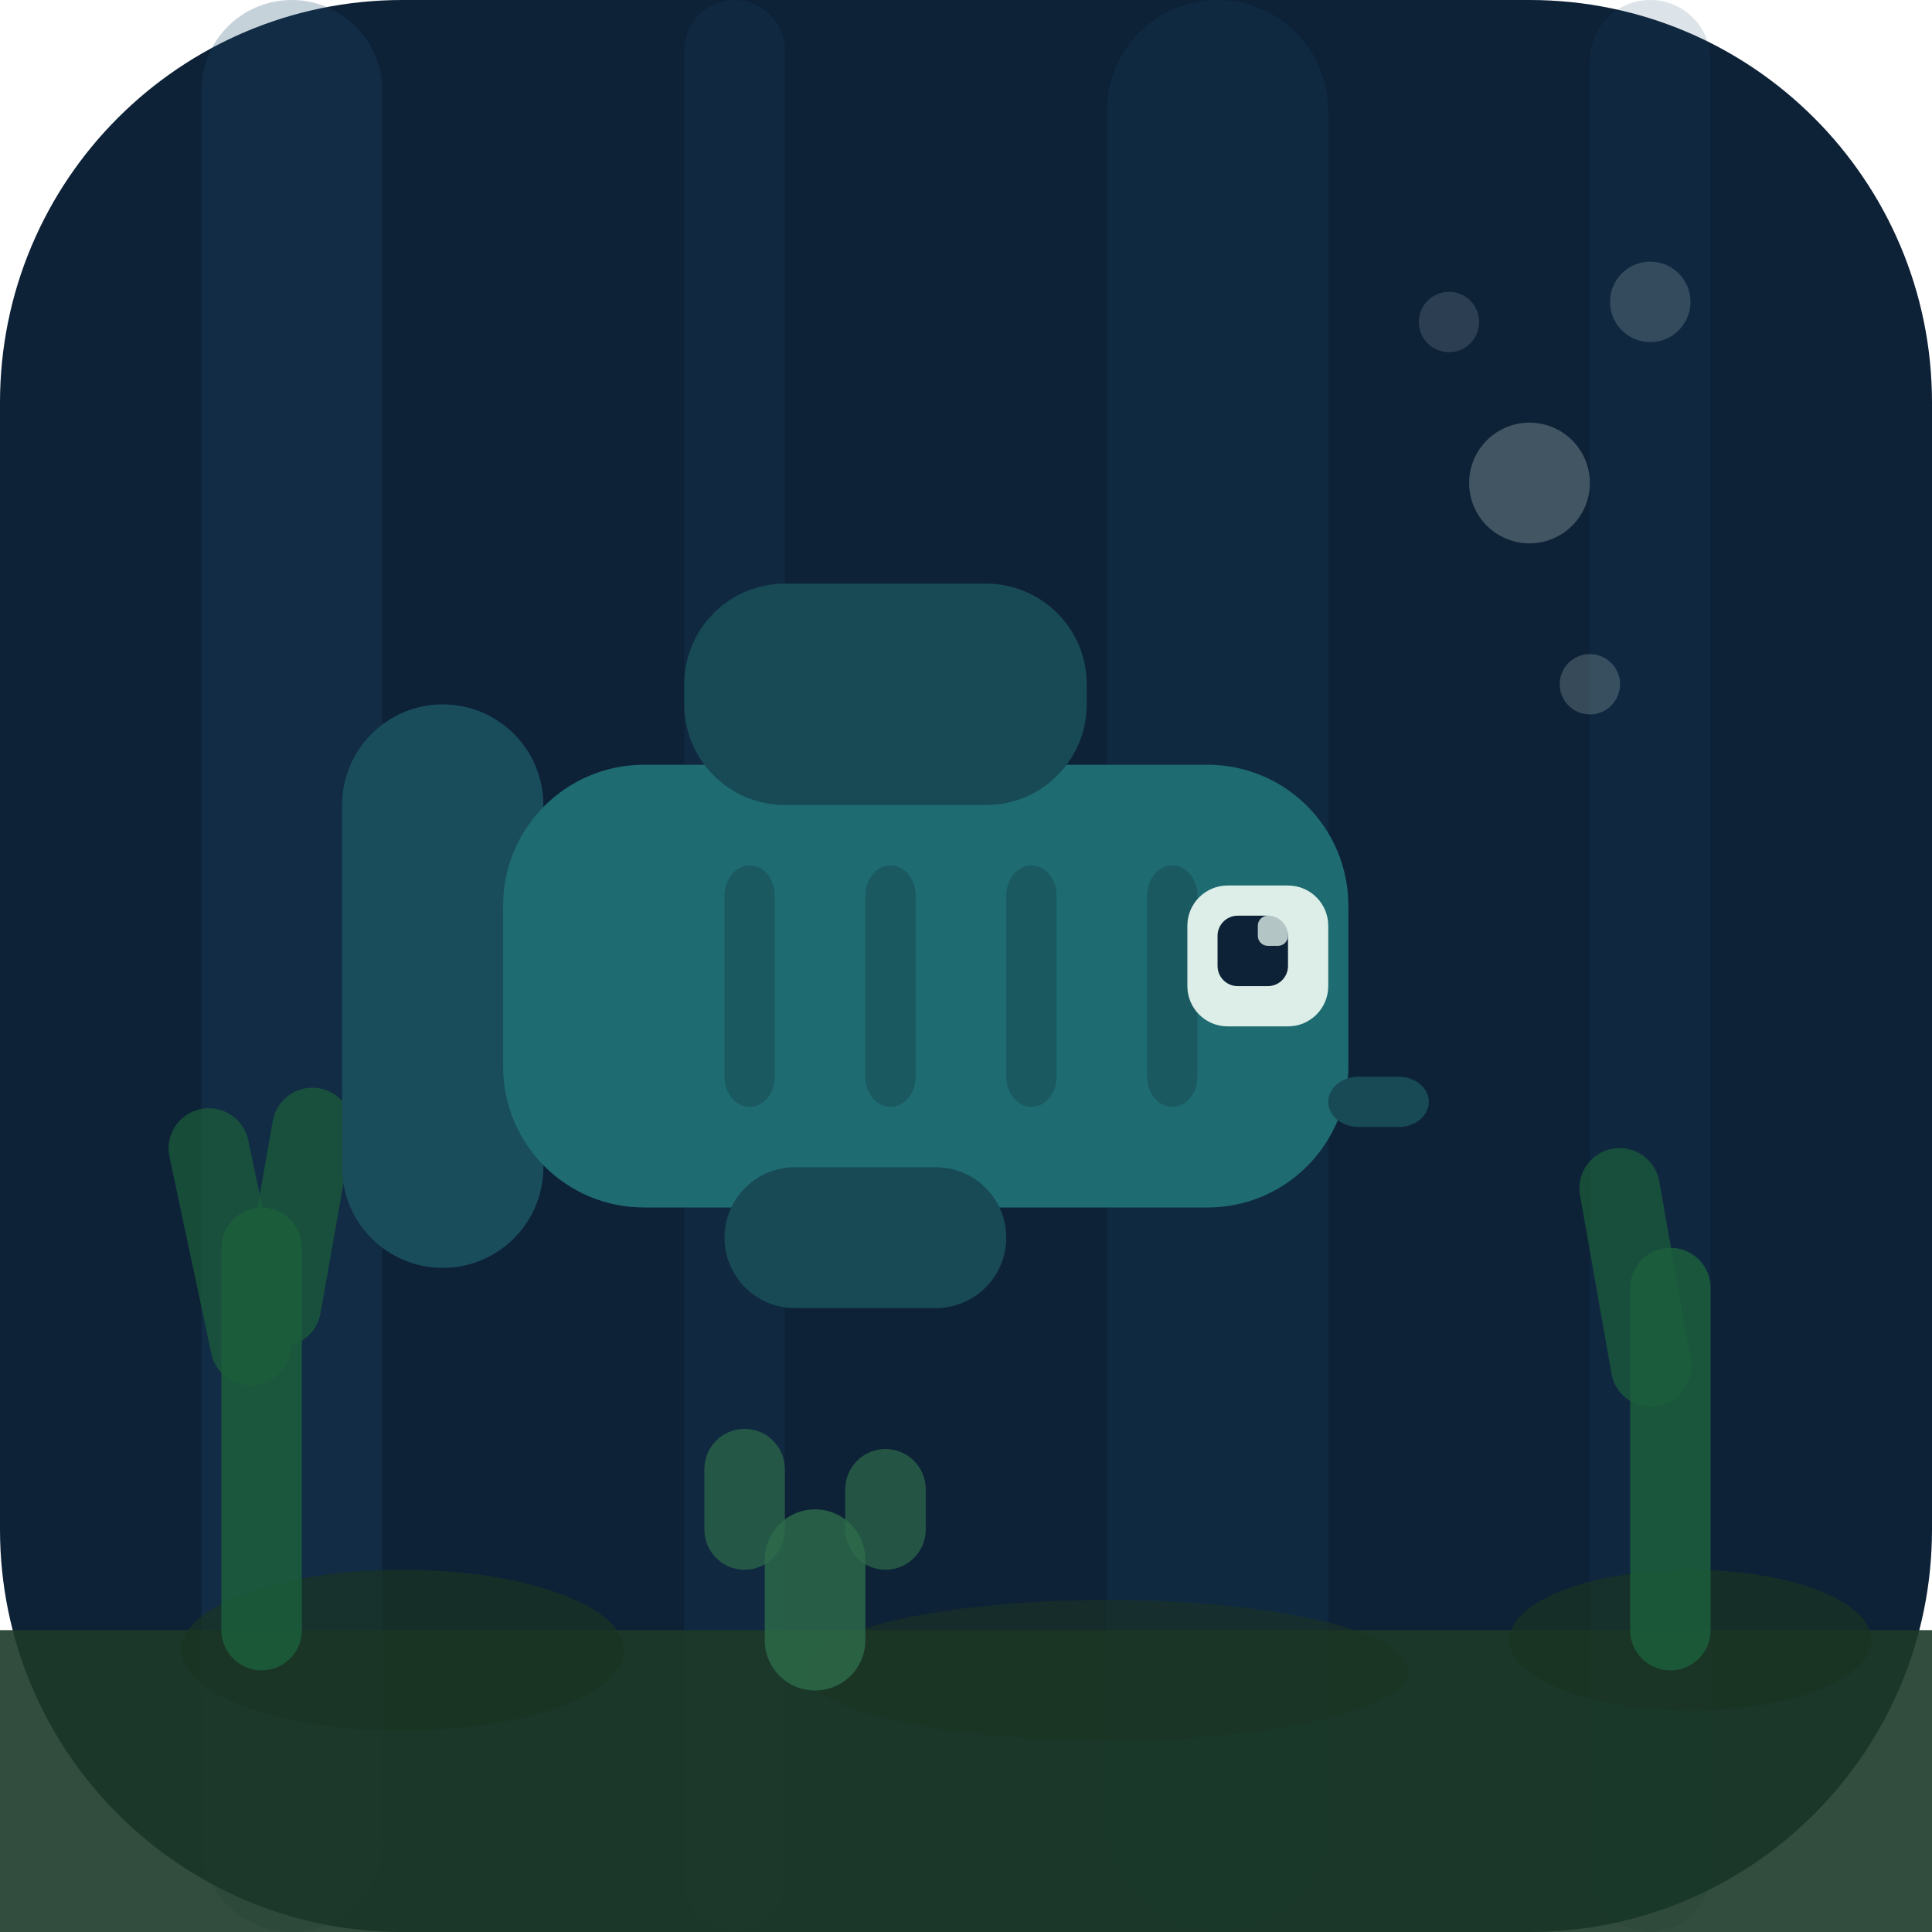
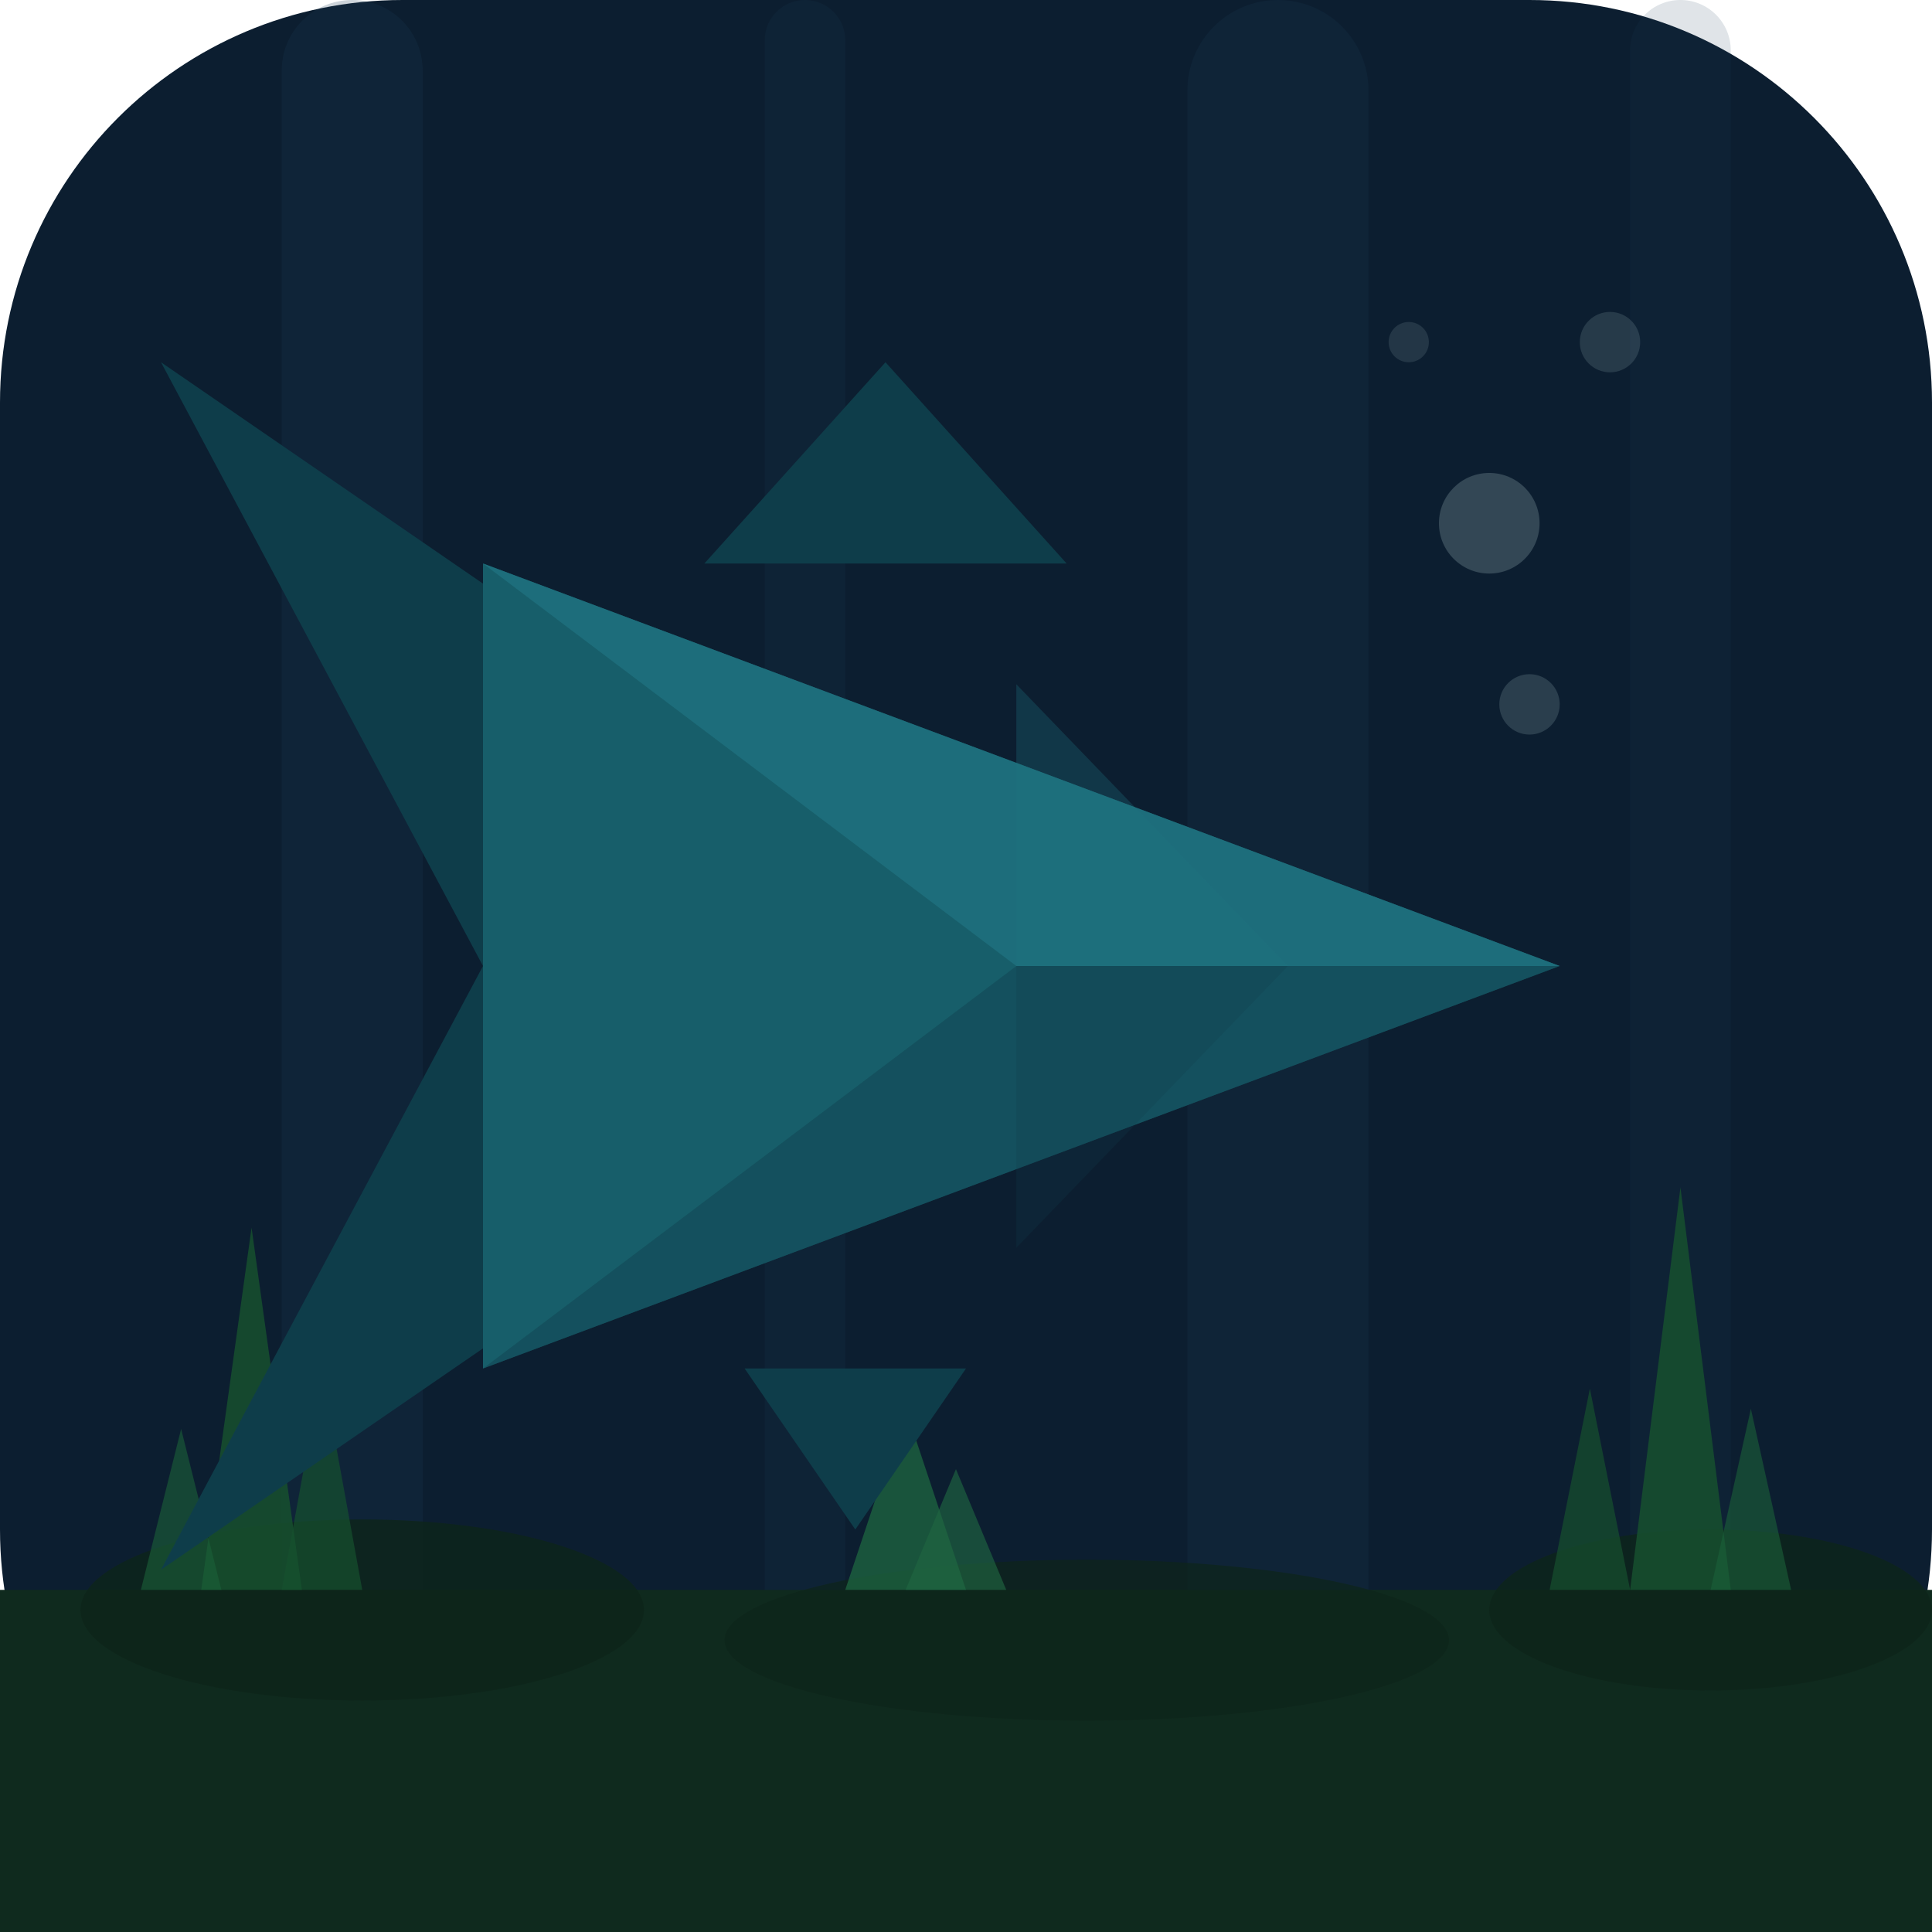
<svg xmlns="http://www.w3.org/2000/svg" viewBox="0 0 192 192">
-   <rect width="192" height="192" rx="40" fill="#0D2137" />
-   <rect x="20" y="0" width="18" height="192" rx="9" fill="#1A4A6A" opacity="0.25" />
-   <rect x="68" y="0" width="10" height="192" rx="5" fill="#1A4A6A" opacity="0.18" />
-   <rect x="110" y="0" width="22" height="192" rx="11" fill="#1A4A6A" opacity="0.20" />
-   <rect x="158" y="0" width="12" height="192" rx="6" fill="#1A4A6A" opacity="0.15" />
-   <rect x="0" y="162" width="192" height="30" rx="0" fill="#1C3A28" opacity="0.9" />
-   <ellipse cx="40" cy="164" rx="22" ry="8" fill="#1A3322" opacity="0.7" />
-   <ellipse cx="110" cy="166" rx="30" ry="7" fill="#1A3322" opacity="0.6" />
-   <ellipse cx="168" cy="163" rx="18" ry="7" fill="#1A3322" opacity="0.7" />
-   <rect x="22" y="120" width="8" height="46" rx="4" fill="#1B5E3B" opacity="0.85" />
-   <rect x="18" y="110" width="8" height="28" rx="4" fill="#1B5E3B" opacity="0.7" transform="rotate(-12,22,120)" />
-   <rect x="26" y="108" width="8" height="26" rx="4" fill="#1B5E3B" opacity="0.7" transform="rotate(10,30,118)" />
-   <rect x="162" y="124" width="8" height="42" rx="4" fill="#1B5E3B" opacity="0.85" />
-   <rect x="158" y="114" width="8" height="26" rx="4" fill="#1B5E3B" opacity="0.7" transform="rotate(-10,162,124)" />
-   <rect x="76" y="150" width="10" height="18" rx="5" fill="#2D6B4A" opacity="0.8" />
-   <rect x="70" y="142" width="8" height="14" rx="4" fill="#2D6B4A" opacity="0.7" />
-   <rect x="84" y="144" width="8" height="12" rx="4" fill="#2D6B4A" opacity="0.7" />
-   <rect x="34" y="70" width="20" height="56" rx="10" fill="#1A4D5C" />
-   <rect x="50" y="76" width="84" height="44" rx="14" fill="#1E6B72" />
-   <rect x="68" y="58" width="40" height="22" rx="10" fill="#174A54" />
-   <rect x="72" y="116" width="28" height="14" rx="7" fill="#174A54" />
-   <rect x="72" y="86" width="5" height="24" rx="3" fill="#174A54" opacity="0.55" />
-   <rect x="86" y="86" width="5" height="24" rx="3" fill="#174A54" opacity="0.55" />
-   <rect x="100" y="86" width="5" height="24" rx="3" fill="#174A54" opacity="0.55" />
-   <rect x="114" y="86" width="5" height="24" rx="3" fill="#174A54" opacity="0.55" />
-   <rect x="118" y="88" width="14" height="14" rx="4" fill="#DDEEE8" />
-   <rect x="121" y="91" width="7" height="7" rx="2" fill="#0D2137" />
-   <rect x="125" y="91" width="3" height="3" rx="1" fill="#DDEEE8" opacity="0.8" />
-   <rect x="132" y="107" width="10" height="5" rx="3" fill="#174A54" />
-   <circle cx="152" cy="48" r="6" fill="#DDEEE8" opacity="0.25" />
-   <circle cx="164" cy="30" r="4" fill="#DDEEE8" opacity="0.18" />
-   <circle cx="144" cy="32" r="3" fill="#DDEEE8" opacity="0.15" />
-   <circle cx="158" cy="68" r="3" fill="#DDEEE8" opacity="0.20" />
+   <rect width="192" height="192" rx="40" fill="#0C1E30" />
+   <rect x="28" y="0" width="14" height="192" rx="7" fill="#1A3D58" opacity="0.22" />
+   <rect x="76" y="0" width="8" height="192" rx="4" fill="#1A3D58" opacity="0.16" />
+   <rect x="118" y="0" width="18" height="192" rx="9" fill="#1A3D58" opacity="0.18" />
+   <rect x="162" y="0" width="10" height="192" rx="5" fill="#1A3D58" opacity="0.14" />
+   <rect x="0" y="158" width="192" height="34" rx="0" fill="#0F2A1E" />
+   <ellipse cx="36" cy="160" rx="28" ry="9" fill="#0D2419" opacity="0.8" />
+   <ellipse cx="108" cy="163" rx="36" ry="8" fill="#0D2419" opacity="0.7" />
+   <ellipse cx="170" cy="160" rx="22" ry="8" fill="#0D2419" opacity="0.8" />
+   <polygon points="20,158 30,158 25,122" fill="#16502E" opacity="0.85" />
+   <polygon points="28,158 36,158 32,136" fill="#16502E" opacity="0.70" />
+   <polygon points="14,158 22,158 18,142" fill="#1A6038" opacity="0.60" />
+   <polygon points="162,158 172,158 167,118" fill="#16502E" opacity="0.85" />
+   <polygon points="154,158 162,158 158,138" fill="#16502E" opacity="0.70" />
+   <polygon points="170,158 178,158 174,140" fill="#1A6038" opacity="0.60" />
+   <polygon points="84,158 96,158 90,140" fill="#1E6640" opacity="0.75" />
+   <polygon points="90,158 100,158 95,146" fill="#1E6640" opacity="0.65" />
+   <polygon points="48,96 48,58 16,36" fill="#0E3D4A" />
+   <polygon points="48,96 48,134 16,156" fill="#0E3D4A" />
+   <polygon points="155,96 48,56 48,136" fill="#175E6A" />
+   <polygon points="155,96 48,56 101,96" fill="#1F7280" opacity="0.75" />
+   <polygon points="155,96 48,136 101,96" fill="#0E3D4A" opacity="0.40" />
+   <polygon points="101,96 101,68 128,96" fill="#1F7280" opacity="0.30" />
+   <polygon points="101,96 101,124 128,96" fill="#0E3D4A" opacity="0.25" />
+   <polygon points="70,56 106,56 88,36" fill="#0E3D4A" />
+   <polygon points="74,136 96,136 85,152" fill="#0E3D4A" />
+   <circle cx="148" cy="52" r="5" fill="#CDEAEA" opacity="0.20" />
+   <circle cx="160" cy="34" r="3" fill="#CDEAEA" opacity="0.14" />
+   <circle cx="140" cy="34" r="2" fill="#CDEAEA" opacity="0.12" />
+   <circle cx="152" cy="70" r="3" fill="#CDEAEA" opacity="0.16" />
</svg>
